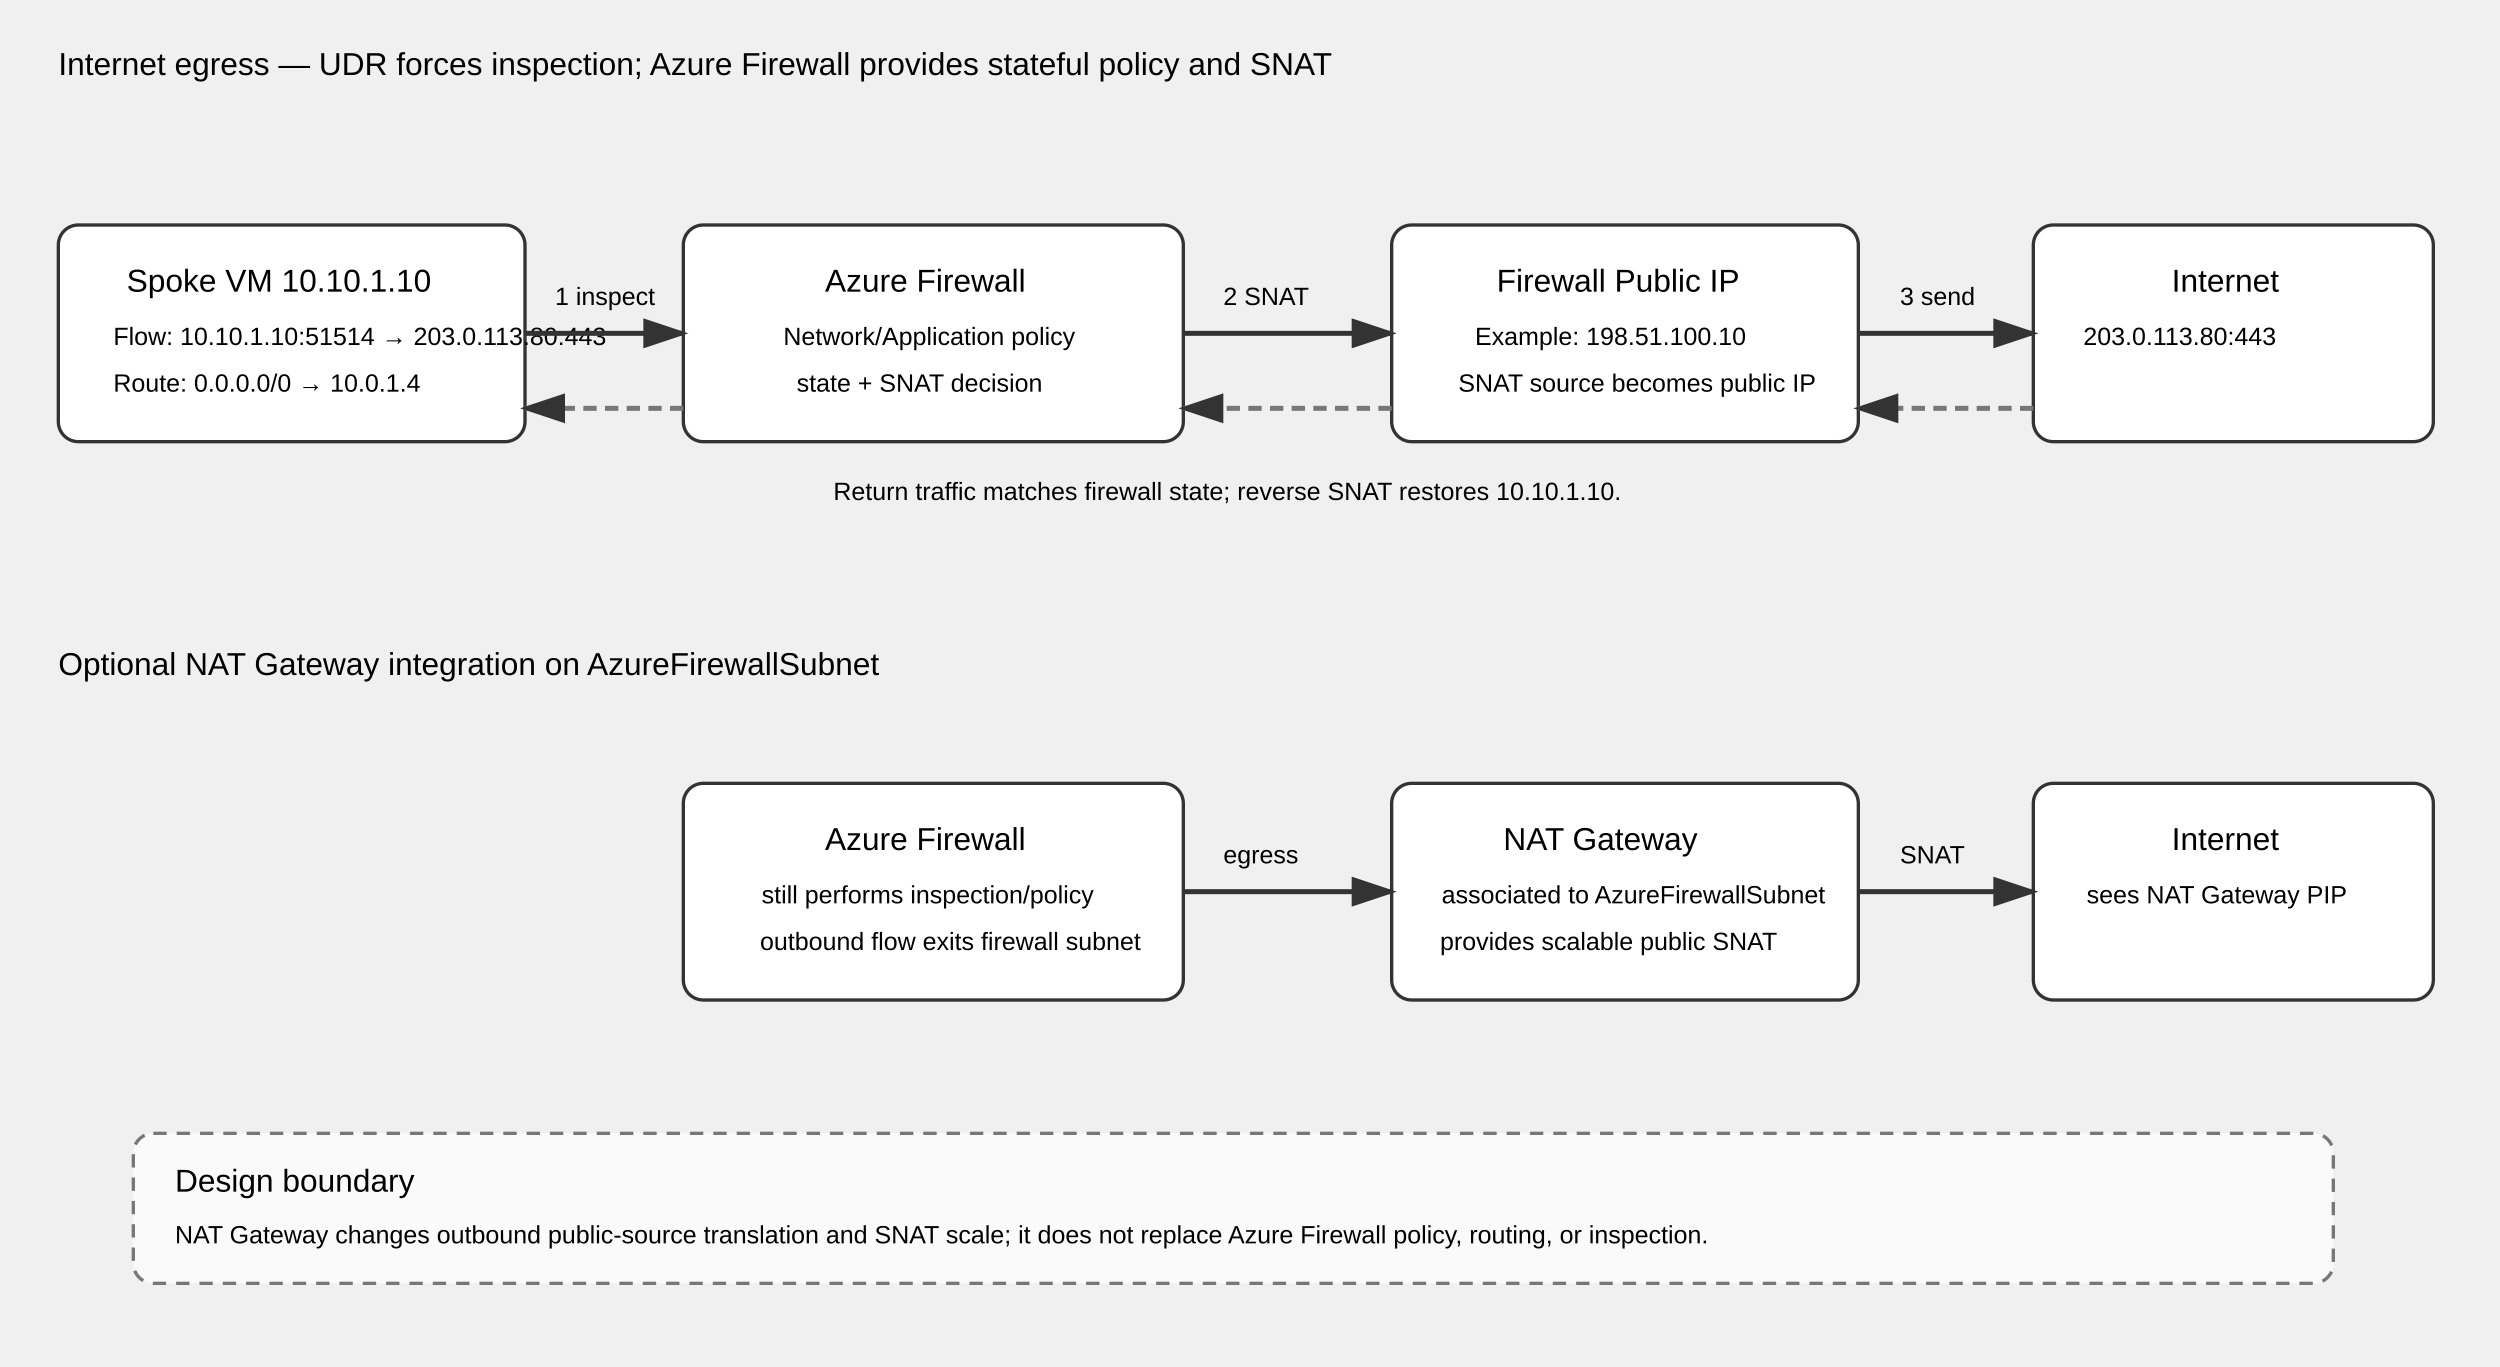
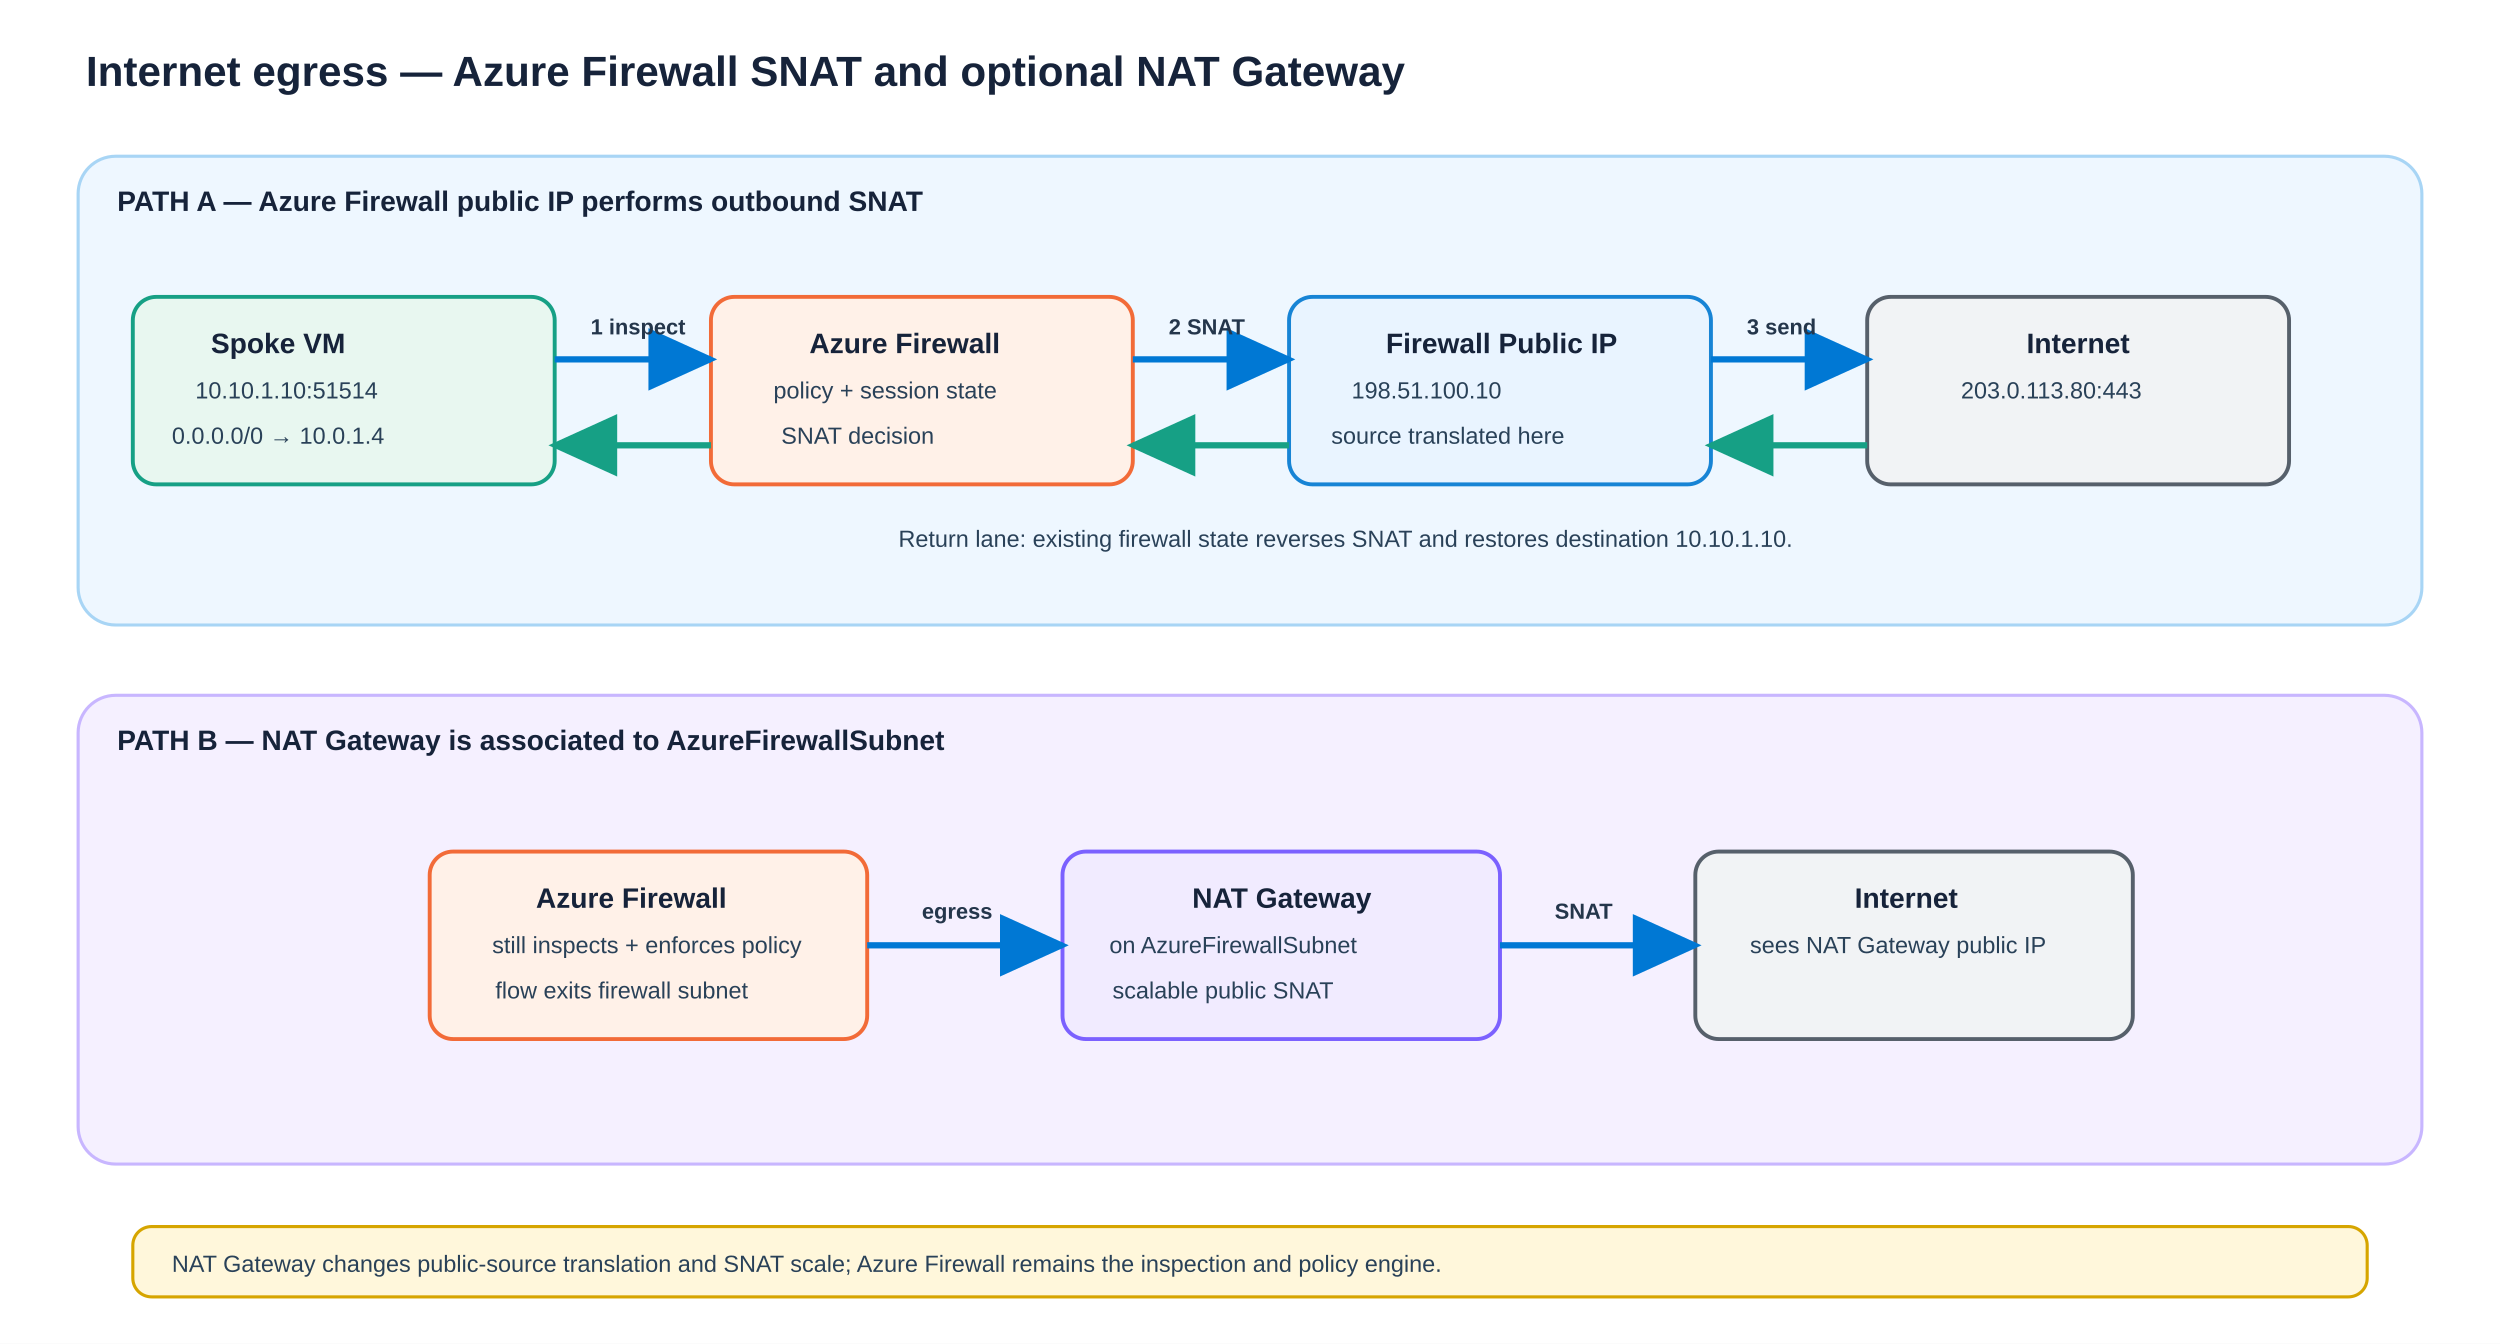
- <svg xmlns="http://www.w3.org/2000/svg" width="1500" height="820" viewBox="0 0 1500 820">
+ <svg xmlns="http://www.w3.org/2000/svg" width="1600" height="860" viewBox="0 0 1600 860">
  <defs>
-     <marker id="a" markerWidth="10" markerHeight="10" refX="8" refY="3" orient="auto">
-       <path d="M0,0 L0,6 L9,3 z" fill="#333" />
+     <marker id="b" markerWidth="12" markerHeight="12" refX="10" refY="5" orient="auto">
+       <path d="M0,0 L0,10 L11,5 z" fill="#0078D4" />
    </marker>
-     <style>.b{fill:#fff;stroke:#333;stroke-width:2}.g{fill:#fafafa;stroke:#777;stroke-width:2;stroke-dasharray:8 6}.t{font:19px Arial}.s{font:15px Arial}.f{stroke:#333;stroke-width:3;fill:none;marker-end:url(#a)}.r{stroke:#777;stroke-width:3;fill:none;marker-end:url(#a);stroke-dasharray:8 5}</style>
+     <marker id="g" markerWidth="12" markerHeight="12" refX="10" refY="5" orient="auto">
+       <path d="M0,0 L0,10 L11,5 z" fill="#16A085" />
+     </marker>
+     <style>.title{font:700 27px Arial;fill:#16233A}.h{font:700 18px Arial;fill:#16233A}.s{font:15px Arial;fill:#294158}.lane1{fill:#EEF7FF;stroke:#A8D5F5;stroke-width:2}.lane2{fill:#F5F0FF;stroke:#C8B6FF;stroke-width:2}.vm{fill:#E8F7F0;stroke:#16A085;stroke-width:2.5}.fw{fill:#FFF1E8;stroke:#F26B38;stroke-width:2.5}.pip{fill:#E9F4FF;stroke:#1784D5;stroke-width:2.5}.nat{fill:#F1EBFF;stroke:#7B61FF;stroke-width:2.5}.net{fill:#F1F3F5;stroke:#56606B;stroke-width:2.5}.f{fill:none;stroke:#0078D4;stroke-width:4;marker-end:url(#b)}.r{fill:none;stroke:#16A085;stroke-width:4;marker-end:url(#g)}.lbl{font:700 14px Arial;fill:#24364B}</style>
  </defs>
-   <text x="35" y="45" class="t">Internet egress — UDR forces inspection; Azure Firewall provides stateful policy and SNAT</text>
-   <rect x="35" y="135" width="280" height="130" rx="12" class="b" />
-   <text x="76" y="175" class="t">Spoke VM 10.10.1.10</text>
-   <text x="68" y="207" class="s">Flow: 10.10.1.10:51514 → 203.0.113.80:443</text>
-   <text x="68" y="235" class="s">Route: 0.0.0.0/0 → 10.0.1.4</text>
-   <rect x="410" y="135" width="300" height="130" rx="12" class="b" />
-   <text x="495" y="175" class="t">Azure Firewall</text>
-   <text x="470" y="207" class="s">Network/Application policy</text>
-   <text x="478" y="235" class="s">state + SNAT decision</text>
-   <rect x="835" y="135" width="280" height="130" rx="12" class="b" />
-   <text x="898" y="175" class="t">Firewall Public IP</text>
-   <text x="885" y="207" class="s">Example: 198.51.100.10</text>
-   <text x="875" y="235" class="s">SNAT source becomes public IP</text>
-   <rect x="1220" y="135" width="240" height="130" rx="12" class="b" />
-   <text x="1303" y="175" class="t">Internet</text>
-   <text x="1250" y="207" class="s">203.0.113.80:443</text>
-   <path d="M315 200 H410" class="f" />
-   <text x="333" y="183" class="s">1 inspect</text>
-   <path d="M710 200 H835" class="f" />
-   <text x="734" y="183" class="s">2 SNAT</text>
-   <path d="M1115 200 H1220" class="f" />
-   <text x="1140" y="183" class="s">3 send</text>
-   <path d="M1220 245 H1115" class="r" />
-   <path d="M835 245 H710" class="r" />
-   <path d="M410 245 H315" class="r" />
-   <text x="500" y="300" class="s">Return traffic matches firewall state; reverse SNAT restores 10.10.1.10.</text>
-   <text x="35" y="405" class="t">Optional NAT Gateway integration on AzureFirewallSubnet</text>
-   <rect x="410" y="470" width="300" height="130" rx="12" class="b" />
-   <text x="495" y="510" class="t">Azure Firewall</text>
-   <text x="457" y="542" class="s">still performs inspection/policy</text>
-   <text x="456" y="570" class="s">outbound flow exits firewall subnet</text>
-   <rect x="835" y="470" width="280" height="130" rx="12" class="b" />
-   <text x="902" y="510" class="t">NAT Gateway</text>
-   <text x="865" y="542" class="s">associated to AzureFirewallSubnet</text>
-   <text x="864" y="570" class="s">provides scalable public SNAT</text>
-   <rect x="1220" y="470" width="240" height="130" rx="12" class="b" />
-   <text x="1303" y="510" class="t">Internet</text>
-   <text x="1252" y="542" class="s">sees NAT Gateway PIP</text>
-   <path d="M710 535 H835" class="f" />
-   <text x="734" y="518" class="s">egress</text>
-   <path d="M1115 535 H1220" class="f" />
-   <text x="1140" y="518" class="s">SNAT</text>
-   <rect x="80" y="680" width="1320" height="90" rx="12" class="g" />
-   <text x="105" y="715" class="t">Design boundary</text>
-   <text x="105" y="746" class="s">NAT Gateway changes outbound public-source translation and SNAT scale; it does not replace Azure Firewall policy, routing, or inspection.</text>
+   <rect width="1600" height="860" fill="#fff" />
+   <text x="55" y="55" class="title">Internet egress — Azure Firewall SNAT and optional NAT Gateway</text>
+   <rect x="50" y="100" width="1500" height="300" rx="24" class="lane1" />
+   <text x="75" y="135" class="h">PATH A — Azure Firewall public IP performs outbound SNAT</text>
+   <rect x="85" y="190" width="270" height="120" rx="15" class="vm" />
+   <text x="135" y="226" class="h">Spoke VM</text>
+   <text x="125" y="255" class="s">10.10.1.10:51514</text>
+   <text x="110" y="284" class="s">0.0.0.0/0 → 10.0.1.4</text>
+   <rect x="455" y="190" width="270" height="120" rx="15" class="fw" />
+   <text x="518" y="226" class="h">Azure Firewall</text>
+   <text x="495" y="255" class="s">policy + session state</text>
+   <text x="500" y="284" class="s">SNAT decision</text>
+   <rect x="825" y="190" width="270" height="120" rx="15" class="pip" />
+   <text x="887" y="226" class="h">Firewall Public IP</text>
+   <text x="865" y="255" class="s">198.51.100.10</text>
+   <text x="852" y="284" class="s">source translated here</text>
+   <rect x="1195" y="190" width="270" height="120" rx="15" class="net" />
+   <text x="1297" y="226" class="h">Internet</text>
+   <text x="1255" y="255" class="s">203.0.113.80:443</text>
+   <path d="M355 230 H455" class="f" />
+   <text x="378" y="214" class="lbl">1 inspect</text>
+   <path d="M725 230 H825" class="f" />
+   <text x="748" y="214" class="lbl">2 SNAT</text>
+   <path d="M1095 230 H1195" class="f" />
+   <text x="1118" y="214" class="lbl">3 send</text>
+   <path d="M1195 285 H1095" class="r" />
+   <path d="M825 285 H725" class="r" />
+   <path d="M455 285 H355" class="r" />
+   <text x="575" y="350" class="s">Return lane: existing firewall state reverses SNAT and restores destination 10.10.1.10.</text>
+   <rect x="50" y="445" width="1500" height="300" rx="24" class="lane2" />
+   <text x="75" y="480" class="h">PATH B — NAT Gateway is associated to AzureFirewallSubnet</text>
+   <rect x="275" y="545" width="280" height="120" rx="15" class="fw" />
+   <text x="343" y="581" class="h">Azure Firewall</text>
+   <text x="315" y="610" class="s">still inspects + enforces policy</text>
+   <text x="317" y="639" class="s">flow exits firewall subnet</text>
+   <rect x="680" y="545" width="280" height="120" rx="15" class="nat" />
+   <text x="763" y="581" class="h">NAT Gateway</text>
+   <text x="710" y="610" class="s">on AzureFirewallSubnet</text>
+   <text x="712" y="639" class="s">scalable public SNAT</text>
+   <rect x="1085" y="545" width="280" height="120" rx="15" class="net" />
+   <text x="1187" y="581" class="h">Internet</text>
+   <text x="1120" y="610" class="s">sees NAT Gateway public IP</text>
+   <path d="M555 605 H680" class="f" />
+   <text x="590" y="588" class="lbl">egress</text>
+   <path d="M960 605 H1085" class="f" />
+   <text x="995" y="588" class="lbl">SNAT</text>
+   <rect x="85" y="785" width="1430" height="45" rx="12" fill="#FFF7DB" stroke="#D6A500" stroke-width="2" />
+   <text x="110" y="814" class="s">NAT Gateway changes public-source translation and SNAT scale; Azure Firewall remains the inspection and policy engine.</text>
</svg>
